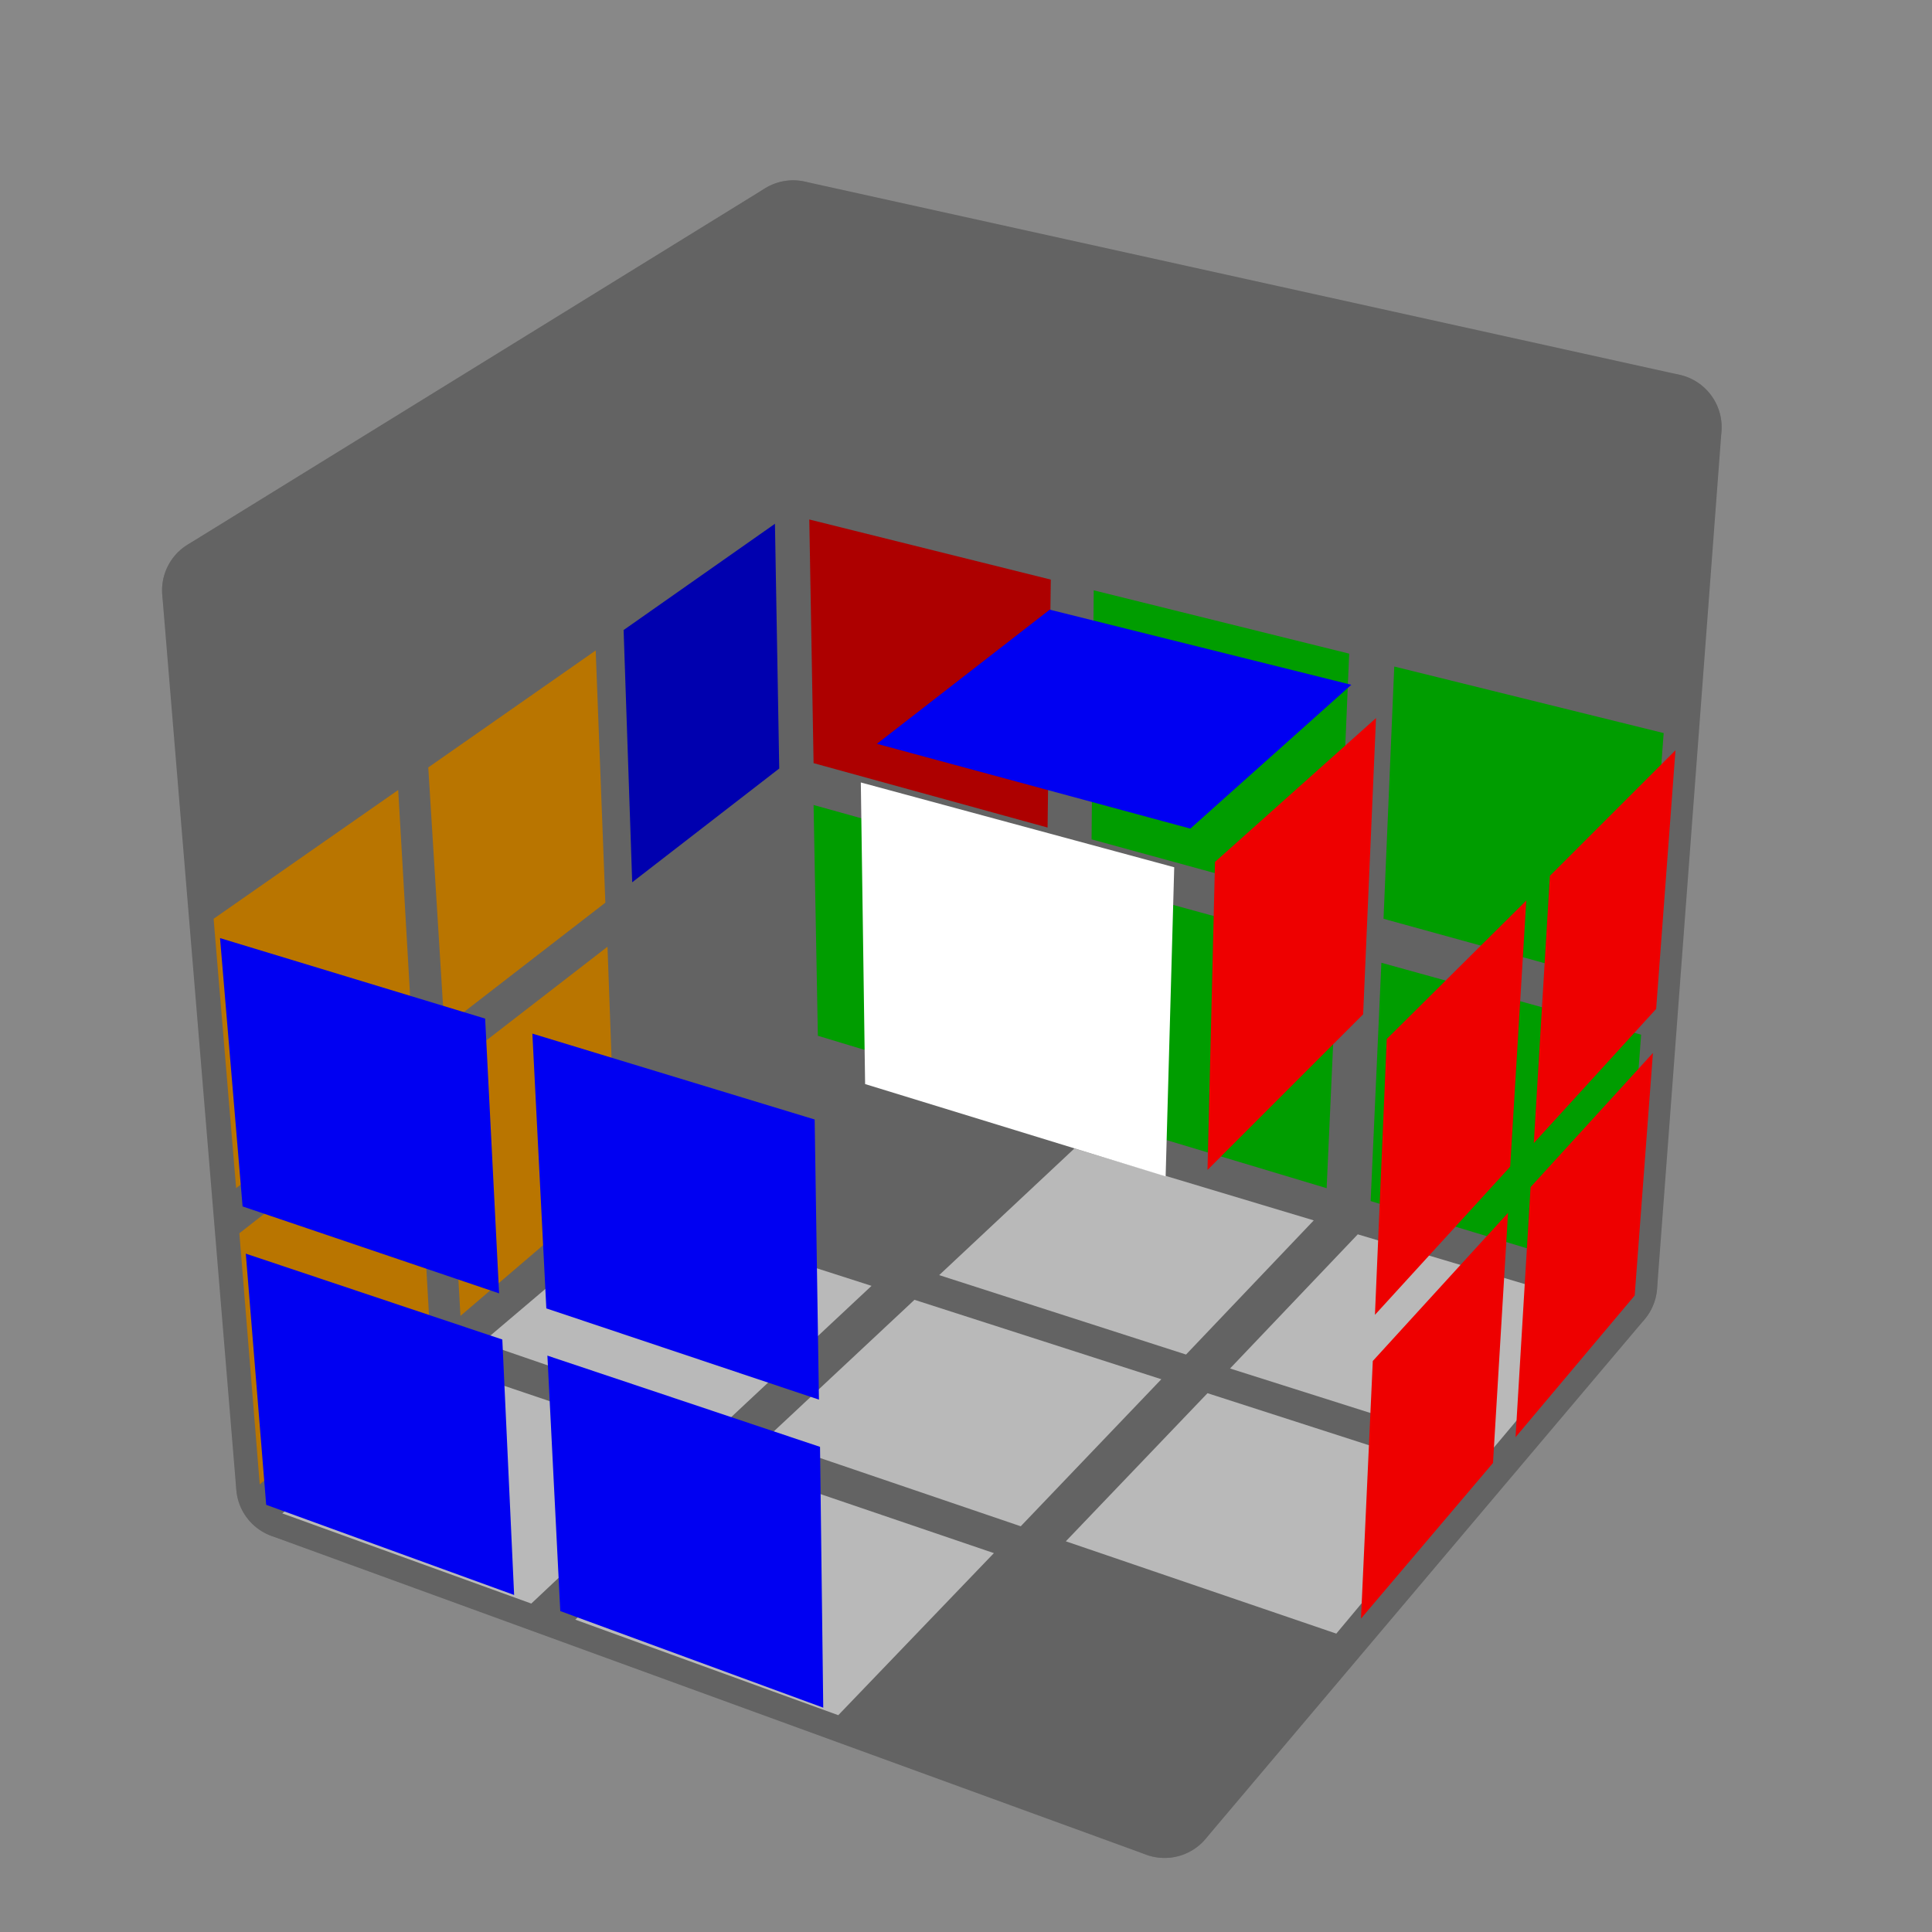
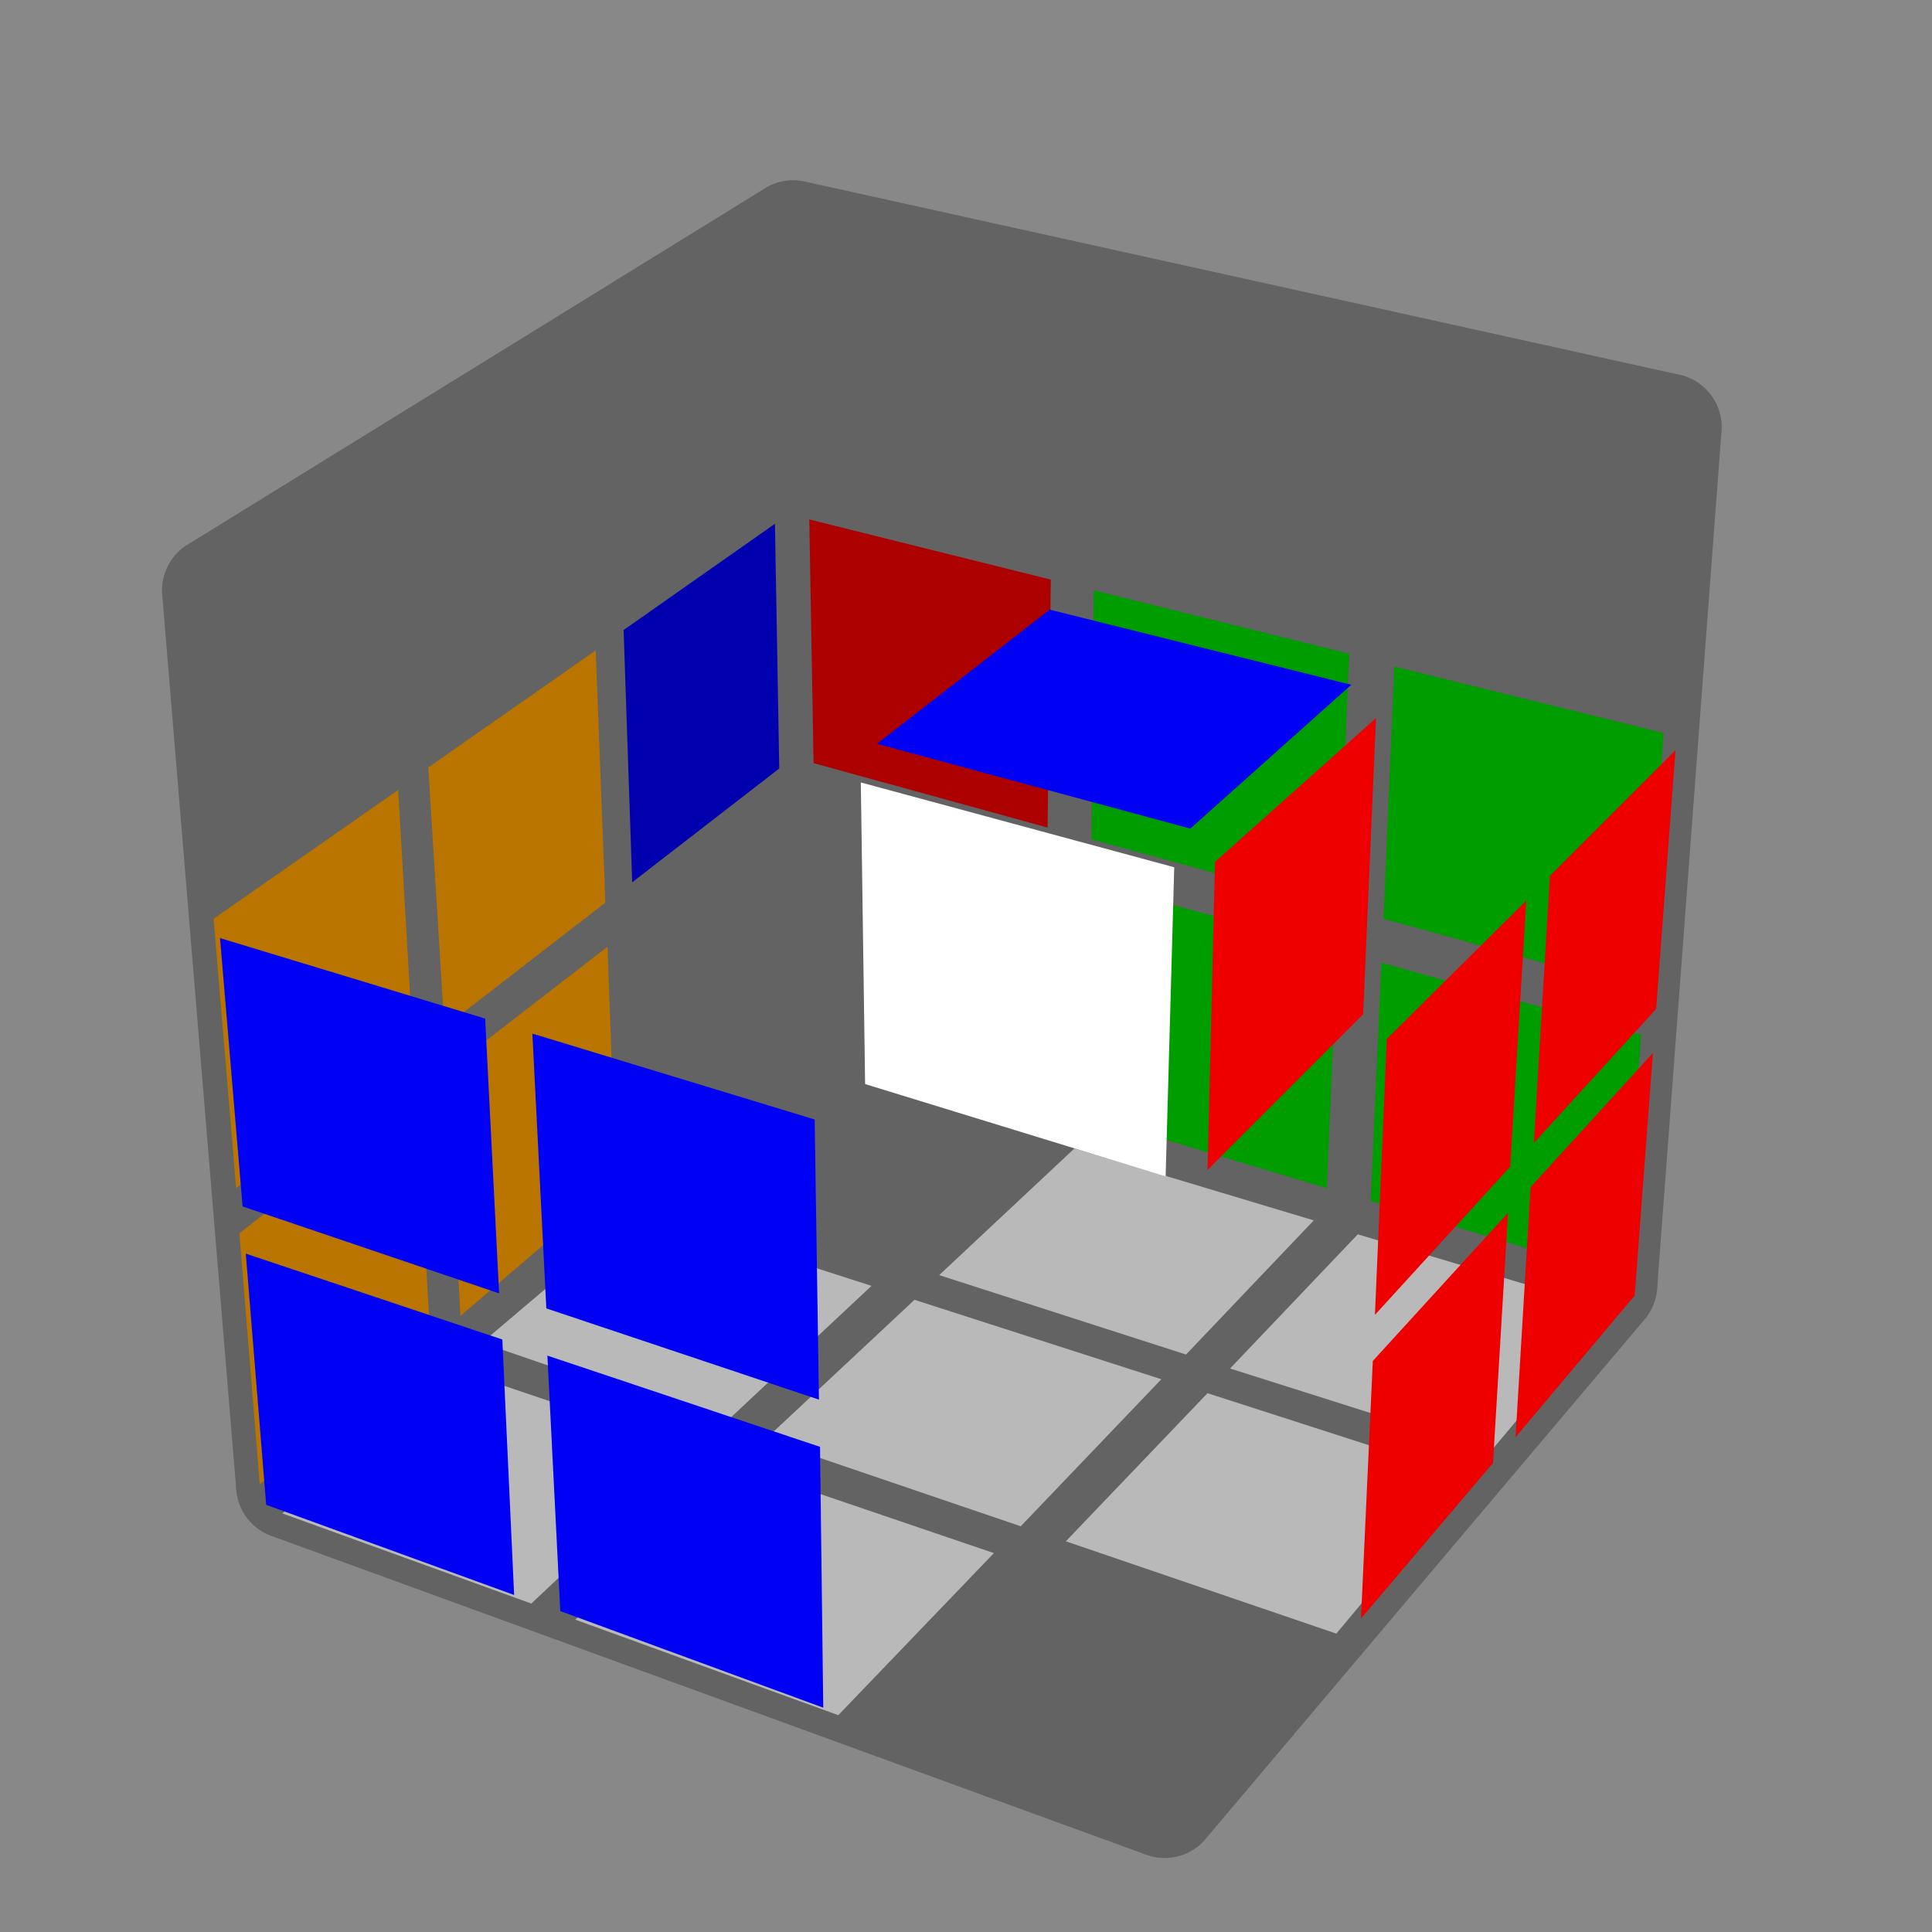
<svg xmlns="http://www.w3.org/2000/svg" version="1.1" width="140" height="140" viewBox="-0.9 -0.9 1.8 1.8">
  <rect fill="#888888" x="-0.9" y="-0.9" width="1.8" height="1.8" />
  <g style="opacity:1;stroke-opacity:0.5;stroke-width:0;stroke-linejoin:round">
    <polygon fill="#000000" stroke="#000000" opacity="0" points="0.672,-0.517 0.412,-0.574 0.402,-0.323 0.652,-0.261" />
    <polygon fill="#000000" stroke="#000000" opacity="0" points="0.368,-0.585 0.123,-0.638 0.12,-0.392 0.358,-0.333" />
    <polygon fill="#000000" stroke="#000000" opacity="0" points="0.082,-0.648 -0.15,-0.699 -0.146,-0.458 0.079,-0.402" />
    <polygon fill="#00D800" stroke="#000000" points="0.65,-0.217 0.399,-0.279 0.389,-0.044 0.632,0.023" />
    <polygon fill="#00D800" stroke="#000000" points="0.357,-0.291 0.119,-0.35 0.117,-0.118 0.347,-0.055" />
    <polygon fill="#EE0000" stroke="#000000" points="0.079,-0.36 -0.146,-0.416 -0.142,-0.189 0.076,-0.129" />
    <polygon fill="#00D800" stroke="#000000" points="0.629,0.064 0.387,-0.003 0.377,0.219 0.612,0.29" />
    <polygon fill="#00D800" stroke="#000000" points="0.346,-0.015 0.116,-0.078 0.113,0.14 0.336,0.207" />
-     <polygon fill="#00D800" stroke="#000000" points="0.077,-0.089 -0.142,-0.15 -0.138,0.065 0.074,0.129" />
+     <polygon fill="#000000" stroke="#000000" opacity="0" points="0.077,-0.089 -0.142,-0.15 -0.138,0.065 0.074,0.129" />
    <polygon fill="#FFFFFF" stroke="#000000" points="-0.637,0.51 -0.405,0.594 -0.253,0.451 -0.478,0.375" />
    <polygon fill="#FFFFFF" stroke="#000000" points="-0.364,0.609 -0.119,0.698 0.026,0.547 -0.212,0.466" />
    <polygon fill="#000000" stroke="#000000" opacity="0" points="-0.075,0.714 0.185,0.809 0.321,0.648 0.07,0.562" />
    <polygon fill="#FFFFFF" stroke="#000000" points="-0.451,0.351 -0.227,0.428 -0.088,0.298 -0.306,0.228" />
    <polygon fill="#FFFFFF" stroke="#000000" points="-0.187,0.441 0.051,0.522 0.182,0.385 -0.048,0.311" />
    <polygon fill="#FFFFFF" stroke="#000000" points="0.093,0.536 0.345,0.622 0.467,0.476 0.225,0.398" />
    <polygon fill="#000000" stroke="#000000" opacity="0" points="-0.282,0.207 -0.064,0.276 0.062,0.158 -0.15,0.094" />
    <polygon fill="#FFFFFF" stroke="#000000" points="-0.025,0.288 0.205,0.362 0.324,0.237 0.101,0.17" />
    <polygon fill="#FFFFFF" stroke="#000000" points="0.246,0.375 0.489,0.452 0.6,0.32 0.365,0.25" />
    <polygon fill="#000000" stroke="#000000" opacity="0" points="-0.183,-0.695 -0.33,-0.605 -0.32,-0.355 -0.179,-0.454" />
    <polygon fill="#000000" stroke="#000000" opacity="0" points="-0.356,-0.587 -0.518,-0.488 -0.503,-0.228 -0.347,-0.337" />
    <polygon fill="#000000" stroke="#000000" opacity="0" points="-0.547,-0.468 -0.726,-0.358 -0.704,-0.089 -0.532,-0.209" />
    <polygon fill="#0000F2" stroke="#000000" points="-0.178,-0.412 -0.319,-0.313 -0.311,-0.078 -0.174,-0.184" />
    <polygon fill="#FFA100" stroke="#000000" points="-0.345,-0.294 -0.501,-0.185 -0.486,0.057 -0.336,-0.059" />
    <polygon fill="#FFA100" stroke="#000000" points="-0.529,-0.164 -0.701,-0.044 -0.68,0.207 -0.515,0.078" />
    <polygon fill="#000000" stroke="#000000" opacity="0" points="-0.173,-0.145 -0.309,-0.039 -0.301,0.182 -0.169,0.069" />
    <polygon fill="#FFA100" stroke="#000000" points="-0.334,-0.018 -0.484,0.098 -0.471,0.326 -0.326,0.202" />
    <polygon fill="#FFA100" stroke="#000000" points="-0.512,0.12 -0.677,0.249 -0.658,0.483 -0.499,0.348" />
  </g>
  <g style="stroke-width:0.1;stroke-linejoin:round;opacity:0.15">
    <polygon fill="#000000" stroke="#000000" points="0.654,-0.502 -0.161,-0.682 -0.147,0.074 0.594,0.297" />
    <polygon fill="#000000" stroke="#000000" points="-0.63,0.484 0.185,0.781 0.594,0.297 -0.147,0.074" />
    <polygon fill="#000000" stroke="#000000" points="-0.161,-0.682 -0.699,-0.35 -0.63,0.484 -0.147,0.074" />
  </g>
  <g style="stroke-width:0.1;stroke-linejoin:round;opacity:0.15">
    <polygon fill="#000000" stroke="#000000" points="0.207,-0.103 0.654,-0.502 0.594,0.297 0.185,0.781" />
    <polygon fill="#000000" stroke="#000000" points="-0.161,-0.682 0.654,-0.502 0.207,-0.103 -0.699,-0.35" />
    <polygon fill="#000000" stroke="#000000" points="-0.699,-0.35 0.207,-0.103 0.185,0.781 -0.63,0.484" />
  </g>
  <g style="opacity:1;stroke-opacity:0.5;stroke-width:0;stroke-linejoin:round">
    <polygon fill="#EE0000" stroke="#000000" points="0.232,-0.097 0.382,-0.231 0.37,0.045 0.225,0.19" />
    <polygon fill="#000000" stroke="#000000" opacity="0" points="0.407,-0.255 0.541,-0.374 0.525,-0.108 0.395,0.022" />
    <polygon fill="#000000" stroke="#000000" opacity="0" points="0.563,-0.395 0.683,-0.502 0.664,-0.246 0.547,-0.129" />
    <polygon fill="#000000" stroke="#000000" opacity="0" points="0.223,0.238 0.368,0.093 0.357,0.35 0.217,0.504" />
    <polygon fill="#EE0000" stroke="#000000" points="0.392,0.068 0.522,-0.061 0.507,0.187 0.381,0.325" />
    <polygon fill="#EE0000" stroke="#000000" points="0.544,-0.084 0.661,-0.201 0.643,0.04 0.529,0.165" />
    <polygon fill="#000000" stroke="#000000" opacity="0" points="0.215,0.548 0.355,0.395 0.345,0.634 0.209,0.795" />
    <polygon fill="#EE0000" stroke="#000000" points="0.379,0.368 0.505,0.23 0.491,0.463 0.368,0.608" />
    <polygon fill="#EE0000" stroke="#000000" points="0.526,0.206 0.64,0.081 0.623,0.307 0.512,0.439" />
    <polygon fill="#000000" stroke="#000000" opacity="0" points="-0.163,-0.712 0.069,-0.661 -0.07,-0.566 -0.309,-0.622" />
    <polygon fill="#000000" stroke="#000000" opacity="0" points="0.112,-0.651 0.357,-0.597 0.227,-0.496 -0.027,-0.556" />
    <polygon fill="#000000" stroke="#000000" opacity="0" points="0.403,-0.587 0.662,-0.53 0.542,-0.423 0.272,-0.486" />
    <polygon fill="#000000" stroke="#000000" opacity="0" points="-0.336,-0.605 -0.096,-0.548 -0.25,-0.443 -0.497,-0.505" />
    <polygon fill="#000000" stroke="#000000" opacity="0" points="-0.052,-0.538 0.202,-0.478 0.057,-0.366 -0.206,-0.432" />
    <polygon fill="#000000" stroke="#000000" opacity="0" points="0.249,-0.466 0.519,-0.403 0.385,-0.284 0.104,-0.354" />
    <polygon fill="#000000" stroke="#000000" opacity="0" points="-0.527,-0.486 -0.279,-0.424 -0.45,-0.306 -0.705,-0.376" />
    <polygon fill="#000000" stroke="#000000" opacity="0" points="-0.233,-0.412 0.03,-0.345 -0.132,-0.22 -0.404,-0.294" />
    <polygon fill="#0000F2" stroke="#000000" points="0.078,-0.332 0.359,-0.262 0.209,-0.128 -0.083,-0.207" />
    <polygon fill="#000000" stroke="#000000" opacity="0" points="-0.72,-0.342 -0.465,-0.272 -0.451,0.003 -0.698,-0.073" />
    <polygon fill="#000000" stroke="#000000" opacity="0" points="-0.419,-0.259 -0.146,-0.185 -0.143,0.096 -0.405,0.016" />
    <polygon fill="#FFFFFF" stroke="#000000" points="-0.098,-0.171 0.194,-0.092 0.186,0.196 -0.094,0.11" />
    <polygon fill="#0000F2" stroke="#000000" points="-0.695,-0.026 -0.448,0.049 -0.435,0.305 -0.674,0.224" />
    <polygon fill="#0000F2" stroke="#000000" points="-0.404,0.063 -0.141,0.143 -0.137,0.404 -0.391,0.319" />
    <polygon fill="#000000" stroke="#000000" opacity="0" points="-0.094,0.158 0.186,0.244 0.18,0.51 -0.09,0.419" />
    <polygon fill="#0000F2" stroke="#000000" points="-0.671,0.268 -0.432,0.348 -0.421,0.586 -0.652,0.502" />
    <polygon fill="#0000F2" stroke="#000000" points="-0.39,0.363 -0.136,0.448 -0.133,0.691 -0.378,0.601" />
    <polygon fill="#000000" stroke="#000000" opacity="0" points="-0.091,0.464 0.179,0.555 0.173,0.802 -0.087,0.707" />
  </g>
</svg>
